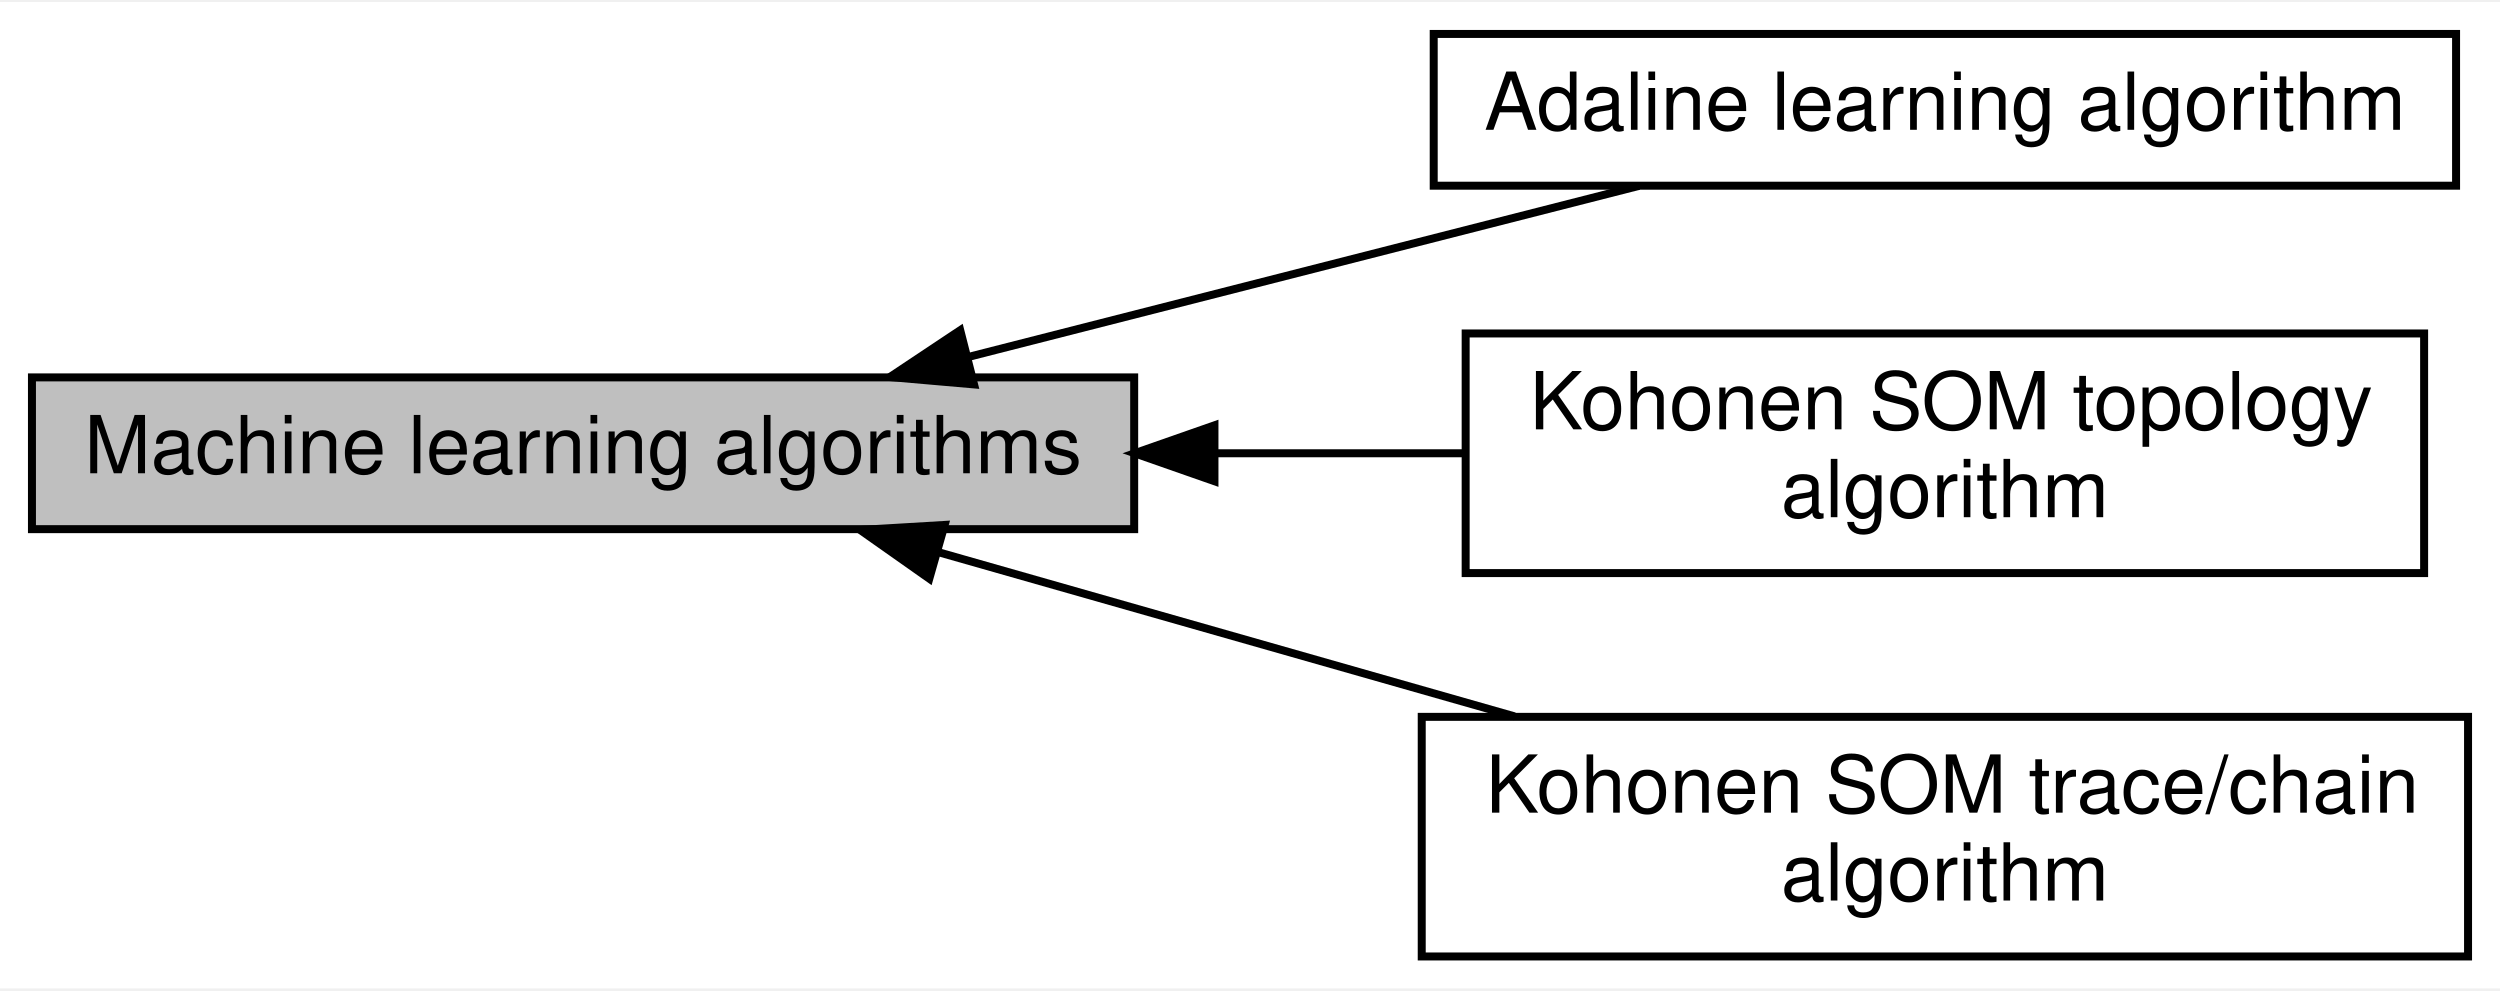
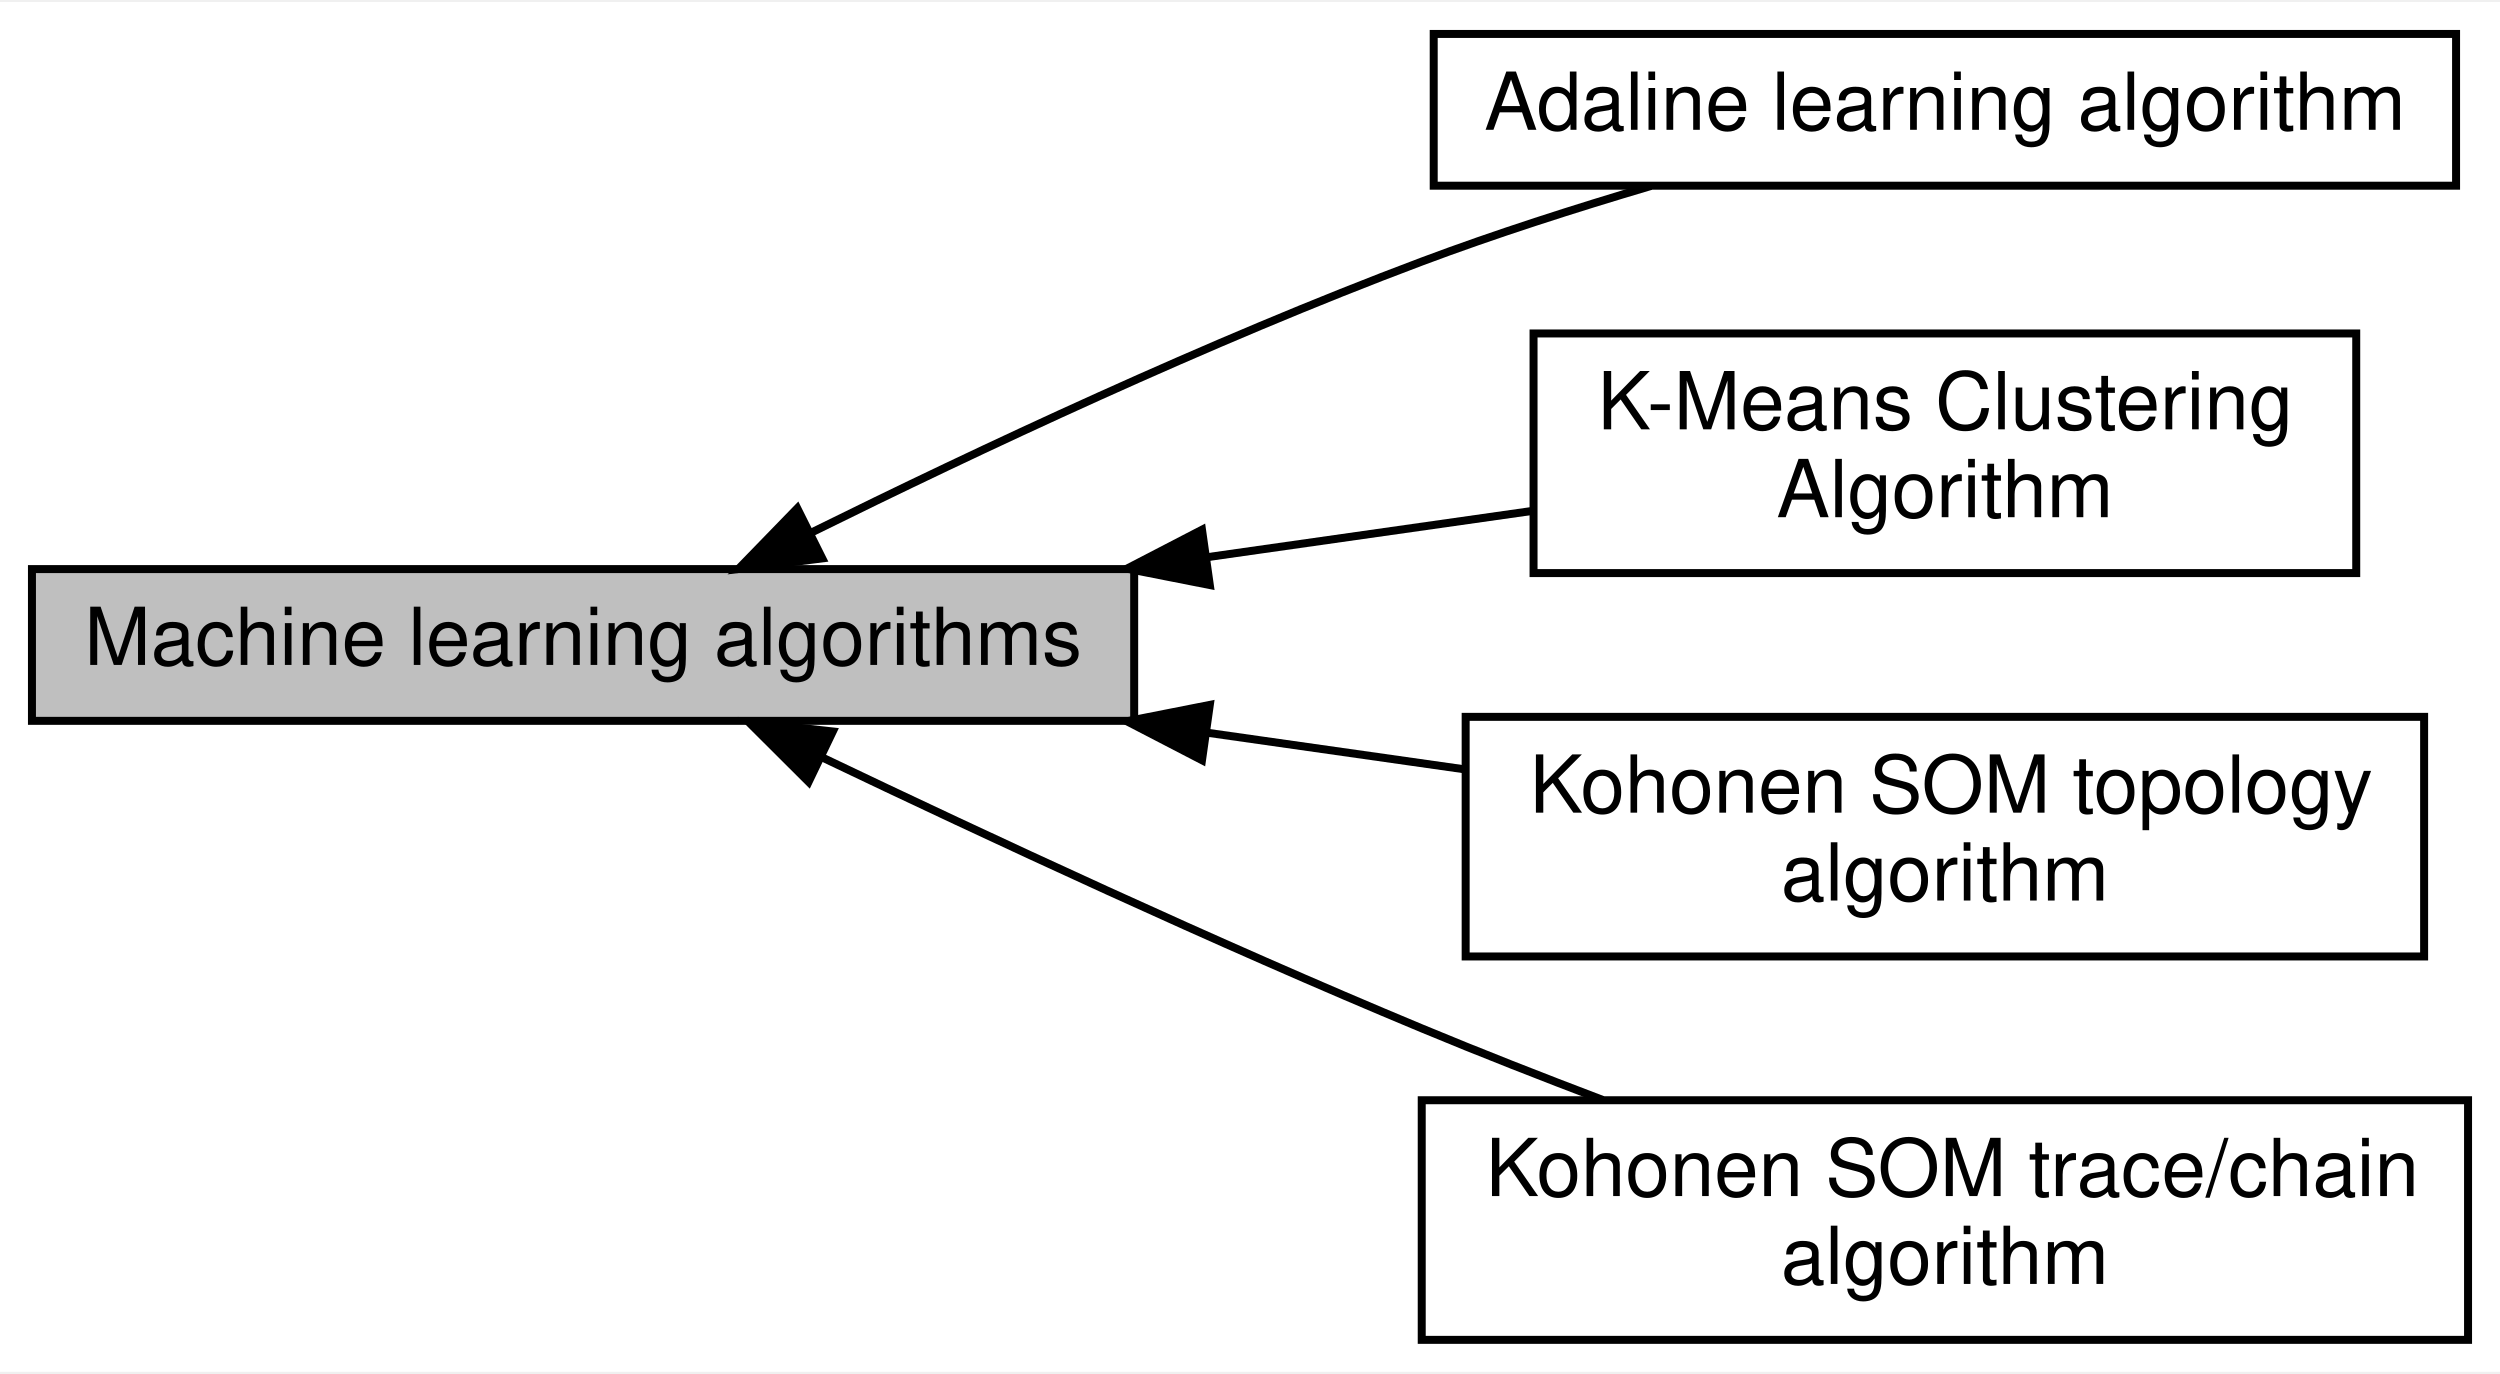
- <svg xmlns="http://www.w3.org/2000/svg" xmlns:xlink="http://www.w3.org/1999/xlink" width="313pt" height="124pt" viewBox="0.00 0.00 313.00 123.50">
-   <g id="graph0" class="graph" transform="scale(1 1) rotate(0) translate(4 119.5)">
-     <polygon fill="white" stroke="transparent" points="-4,4 -4,-119.5 309,-119.5 309,4 -4,4" />
+ <svg xmlns="http://www.w3.org/2000/svg" xmlns:xlink="http://www.w3.org/1999/xlink" width="313pt" height="172pt" viewBox="0.00 0.00 313.00 171.50">
+   <g id="graph0" class="graph" transform="scale(1 1) rotate(0) translate(4 167.5)">
+     <polygon fill="white" stroke="transparent" points="-4,4 -4,-167.5 309,-167.5 309,4 -4,4" />
    <g id="node1" class="node">
      <g id="a_node1">
        <a xlink:href="../../da/d2a/group__adaline.html" target="_top" xlink:title=" ">
-           <polygon fill="white" stroke="black" points="303.5,-115.5 175.5,-115.5 175.5,-96.5 303.5,-96.5 303.5,-115.5" />
-           <text text-anchor="middle" x="239.5" y="-103.5" font-family="Helvetica,sans-Serif" font-size="10.00">Adaline learning algorithm</text>
+           <polygon fill="white" stroke="black" points="303.5,-163.5 175.5,-163.5 175.5,-144.5 303.5,-144.5 303.5,-163.5" />
+           <text text-anchor="middle" x="239.5" y="-151.5" font-family="Helvetica,sans-Serif" font-size="10.00">Adaline learning algorithm</text>
        </a>
      </g>
    </g>
    <g id="node2" class="node">
      <g id="a_node2">
+         <a xlink:href="../../d8/d71/group__k__means.html" target="_top" xlink:title=" ">
+           <polygon fill="white" stroke="black" points="291,-126 188,-126 188,-96 291,-96 291,-126" />
+           <text text-anchor="start" x="196" y="-114" font-family="Helvetica,sans-Serif" font-size="10.00">K-Means Clustering</text>
+           <text text-anchor="middle" x="239.5" y="-103" font-family="Helvetica,sans-Serif" font-size="10.00"> Algorithm</text>
+         </a>
+       </g>
+     </g>
+     <g id="node3" class="node">
+       <g id="a_node3">
        <a xlink:href="../../d1/d6b/group__kohonen__2d.html" target="_top" xlink:title=" ">
          <polygon fill="white" stroke="black" points="299.5,-78 179.5,-78 179.5,-48 299.5,-48 299.5,-78" />
          <text text-anchor="start" x="187.5" y="-66" font-family="Helvetica,sans-Serif" font-size="10.00">Kohonen SOM topology</text>
          <text text-anchor="middle" x="239.5" y="-55" font-family="Helvetica,sans-Serif" font-size="10.00"> algorithm</text>
        </a>
      </g>
    </g>
-     <g id="node3" class="node">
-       <g id="a_node3">
+     <g id="node4" class="node">
+       <g id="a_node4">
        <a xlink:href="../../d0/dcb/group__kohonen__1d.html" target="_top" xlink:title=" ">
          <polygon fill="white" stroke="black" points="305,-30 174,-30 174,0 305,0 305,-30" />
          <text text-anchor="start" x="182" y="-18" font-family="Helvetica,sans-Serif" font-size="10.00">Kohonen SOM trace/chain</text>
          <text text-anchor="middle" x="239.5" y="-7" font-family="Helvetica,sans-Serif" font-size="10.00"> algorithm</text>
        </a>
      </g>
    </g>
-     <g id="node4" class="node">
-       <g id="a_node4">
+     <g id="node5" class="node">
+       <g id="a_node5">
        <a xlink:title=" ">
-           <polygon fill="#bfbfbf" stroke="black" points="138,-72.5 0,-72.5 0,-53.5 138,-53.5 138,-72.5" />
-           <text text-anchor="middle" x="69" y="-60.5" font-family="Helvetica,sans-Serif" font-size="10.00">Machine learning algorithms</text>
+           <polygon fill="#bfbfbf" stroke="black" points="138,-96.5 0,-96.5 0,-77.5 138,-77.5 138,-96.5" />
+           <text text-anchor="middle" x="69" y="-84.5" font-family="Helvetica,sans-Serif" font-size="10.00">Machine learning algorithms</text>
        </a>
      </g>
    </g>
    <g id="edge1" class="edge">
-       <path fill="none" stroke="black" d="M117.24,-75.06C143.8,-81.83 176.47,-90.17 201.21,-96.48" />
-       <polygon fill="black" stroke="black" points="117.95,-71.62 107.4,-72.54 116.22,-78.41 117.95,-71.62" />
+       <path fill="none" stroke="black" d="M97.58,-101.07C118.28,-111.3 147.48,-125.04 174,-135 183.18,-138.45 193.28,-141.68 202.71,-144.47" />
+       <polygon fill="black" stroke="black" points="98.95,-97.84 88.44,-96.51 95.82,-104.11 98.95,-97.84" />
    </g>
    <g id="edge2" class="edge">
-       <path fill="none" stroke="black" d="M148.09,-63C158.62,-63 169.28,-63 179.41,-63" />
-       <polygon fill="black" stroke="black" points="148.05,-59.5 138.05,-63 148.05,-66.5 148.05,-59.5" />
+       <path fill="none" stroke="black" d="M147.06,-97.98C160.87,-99.94 174.93,-101.95 187.75,-103.77" />
+       <polygon fill="black" stroke="black" points="147.47,-94.5 137.08,-96.55 146.49,-101.43 147.47,-94.5" />
    </g>
    <g id="edge3" class="edge">
-       <path fill="none" stroke="black" d="M113.44,-50.63C135.46,-44.35 162.4,-36.68 185.62,-30.06" />
-       <polygon fill="black" stroke="black" points="112.35,-47.3 103.69,-53.4 114.27,-54.03 112.35,-47.3" />
+       <path fill="none" stroke="black" d="M147.31,-75.99C158.05,-74.46 168.94,-72.91 179.28,-71.44" />
+       <polygon fill="black" stroke="black" points="146.49,-72.57 137.08,-77.45 147.47,-79.5 146.49,-72.57" />
+     </g>
+     <g id="edge4" class="edge">
+       <path fill="none" stroke="black" d="M98.94,-72.92C119.66,-63.02 148.32,-49.68 174,-39 181.28,-35.97 189.09,-32.91 196.68,-30.03" />
+       <polygon fill="black" stroke="black" points="97.24,-69.86 89.74,-77.34 100.27,-76.17 97.24,-69.86" />
    </g>
  </g>
</svg>
